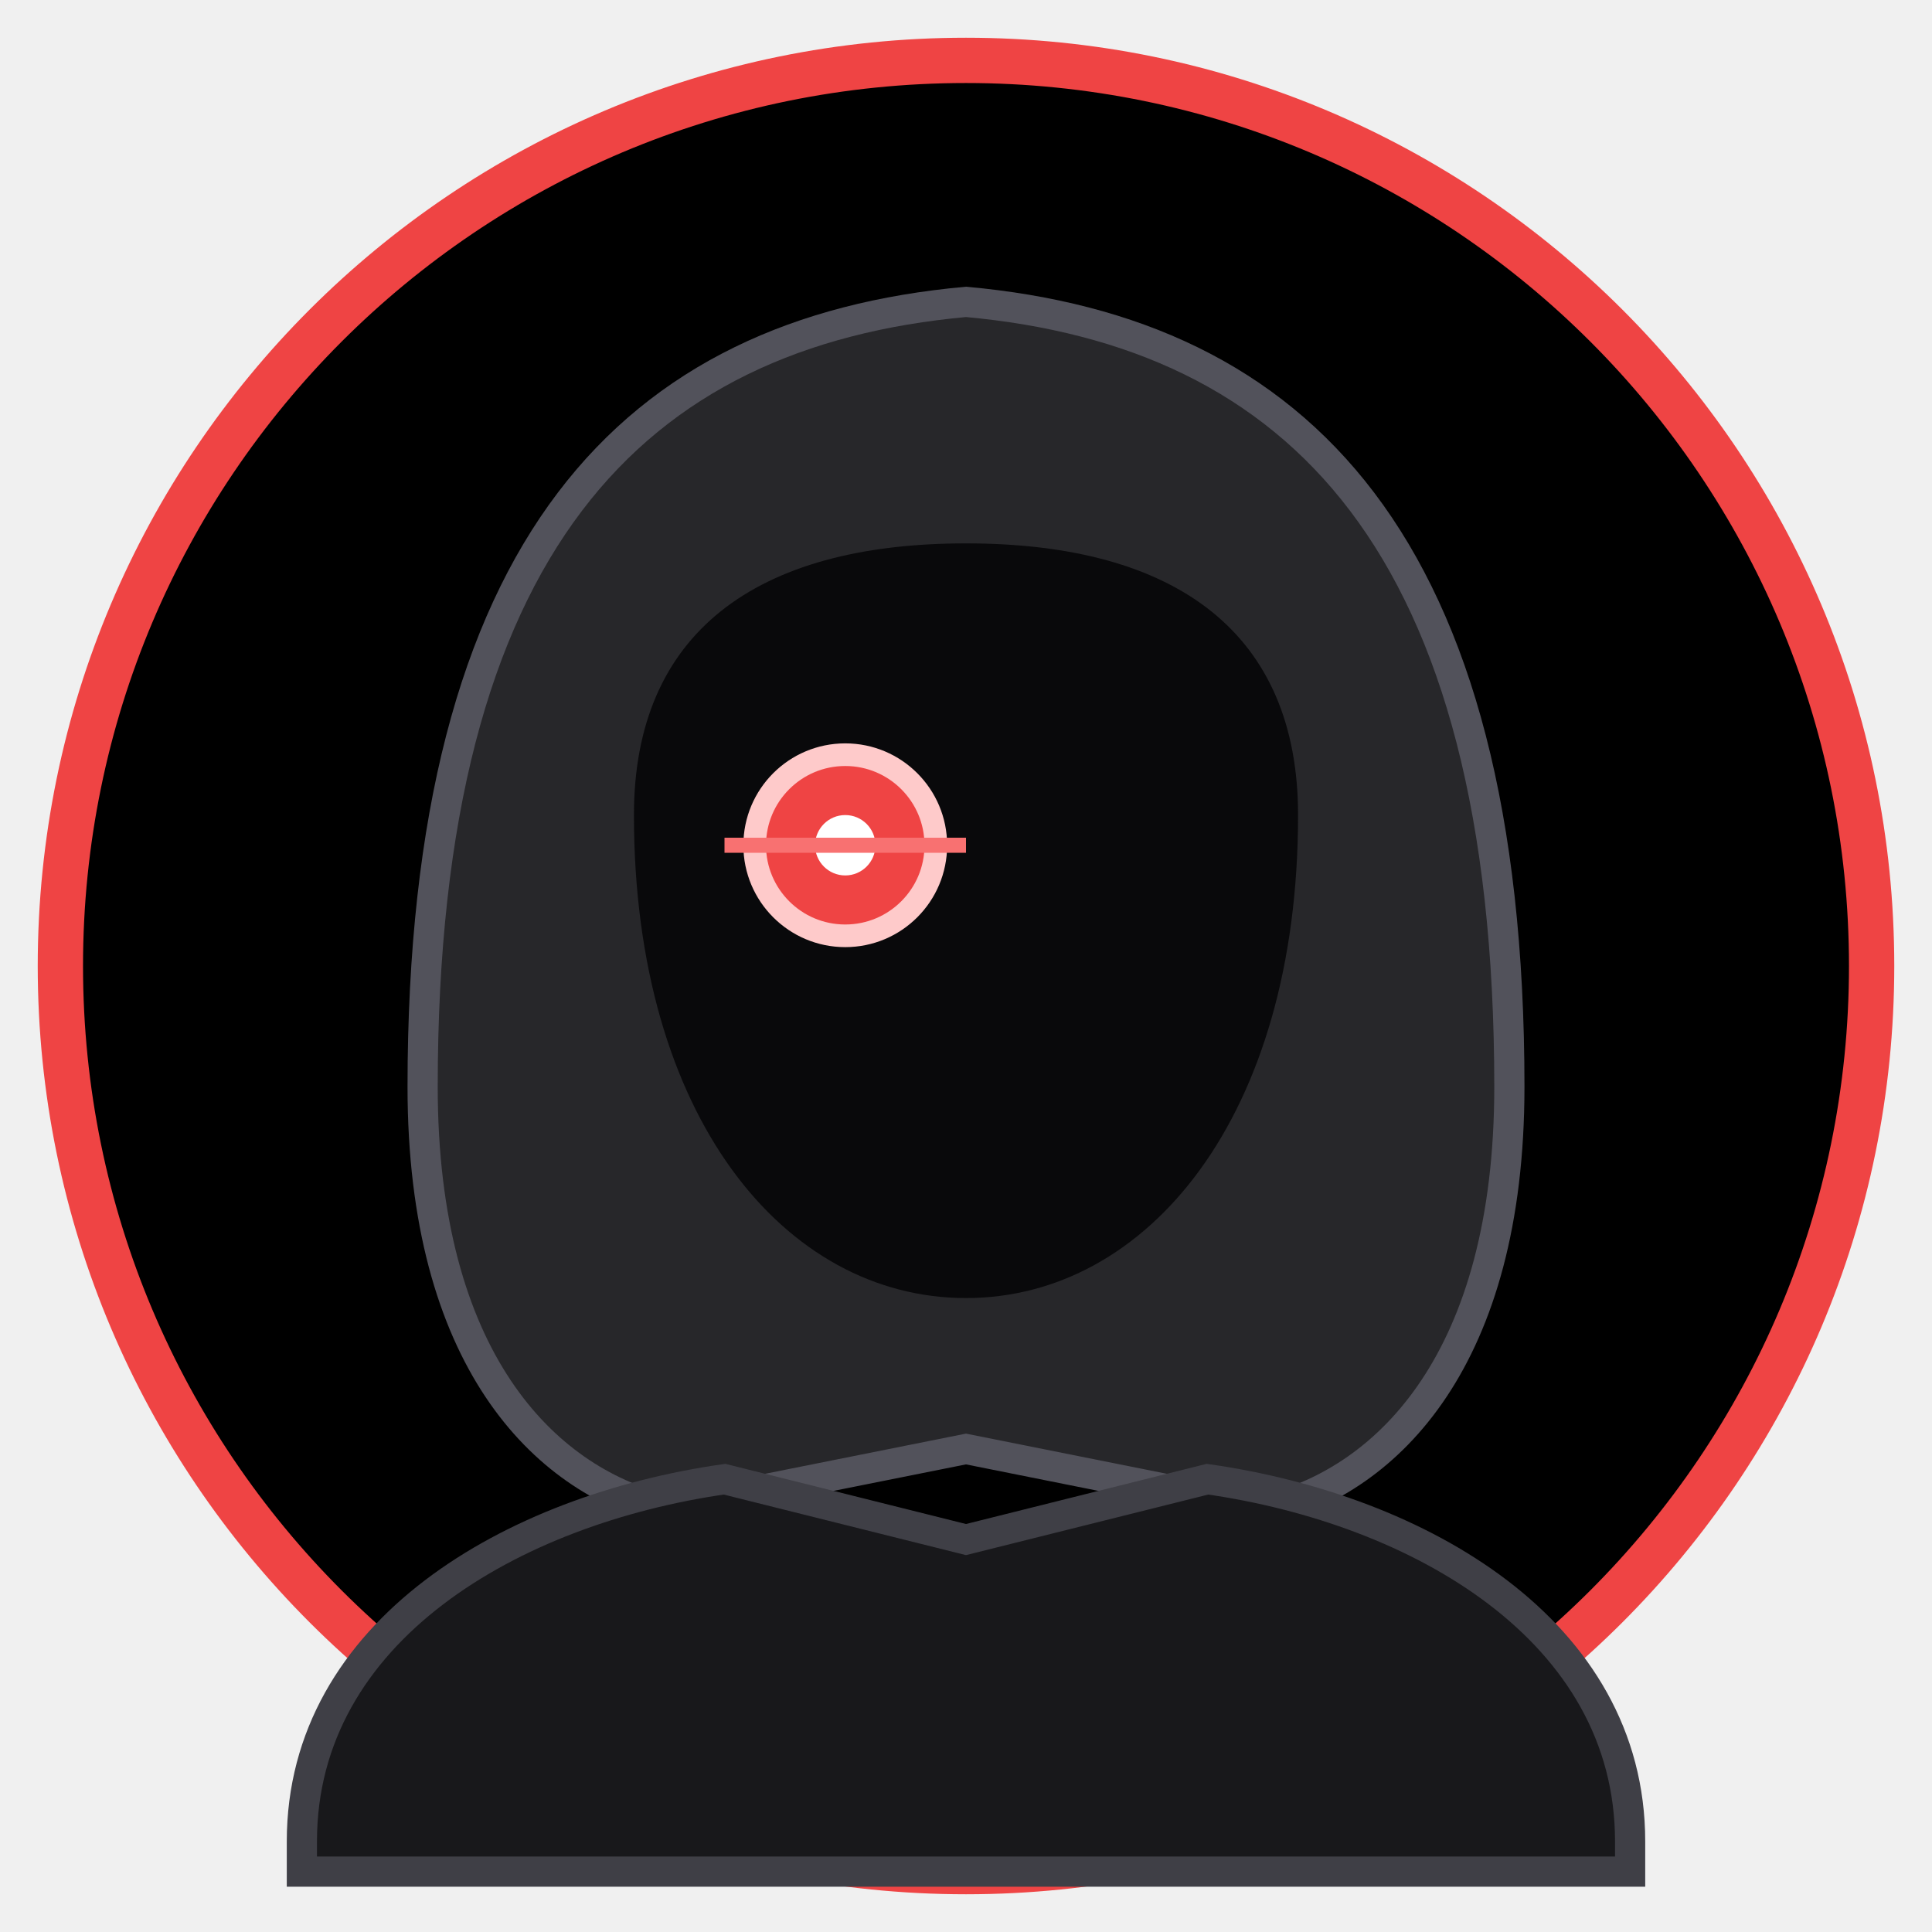
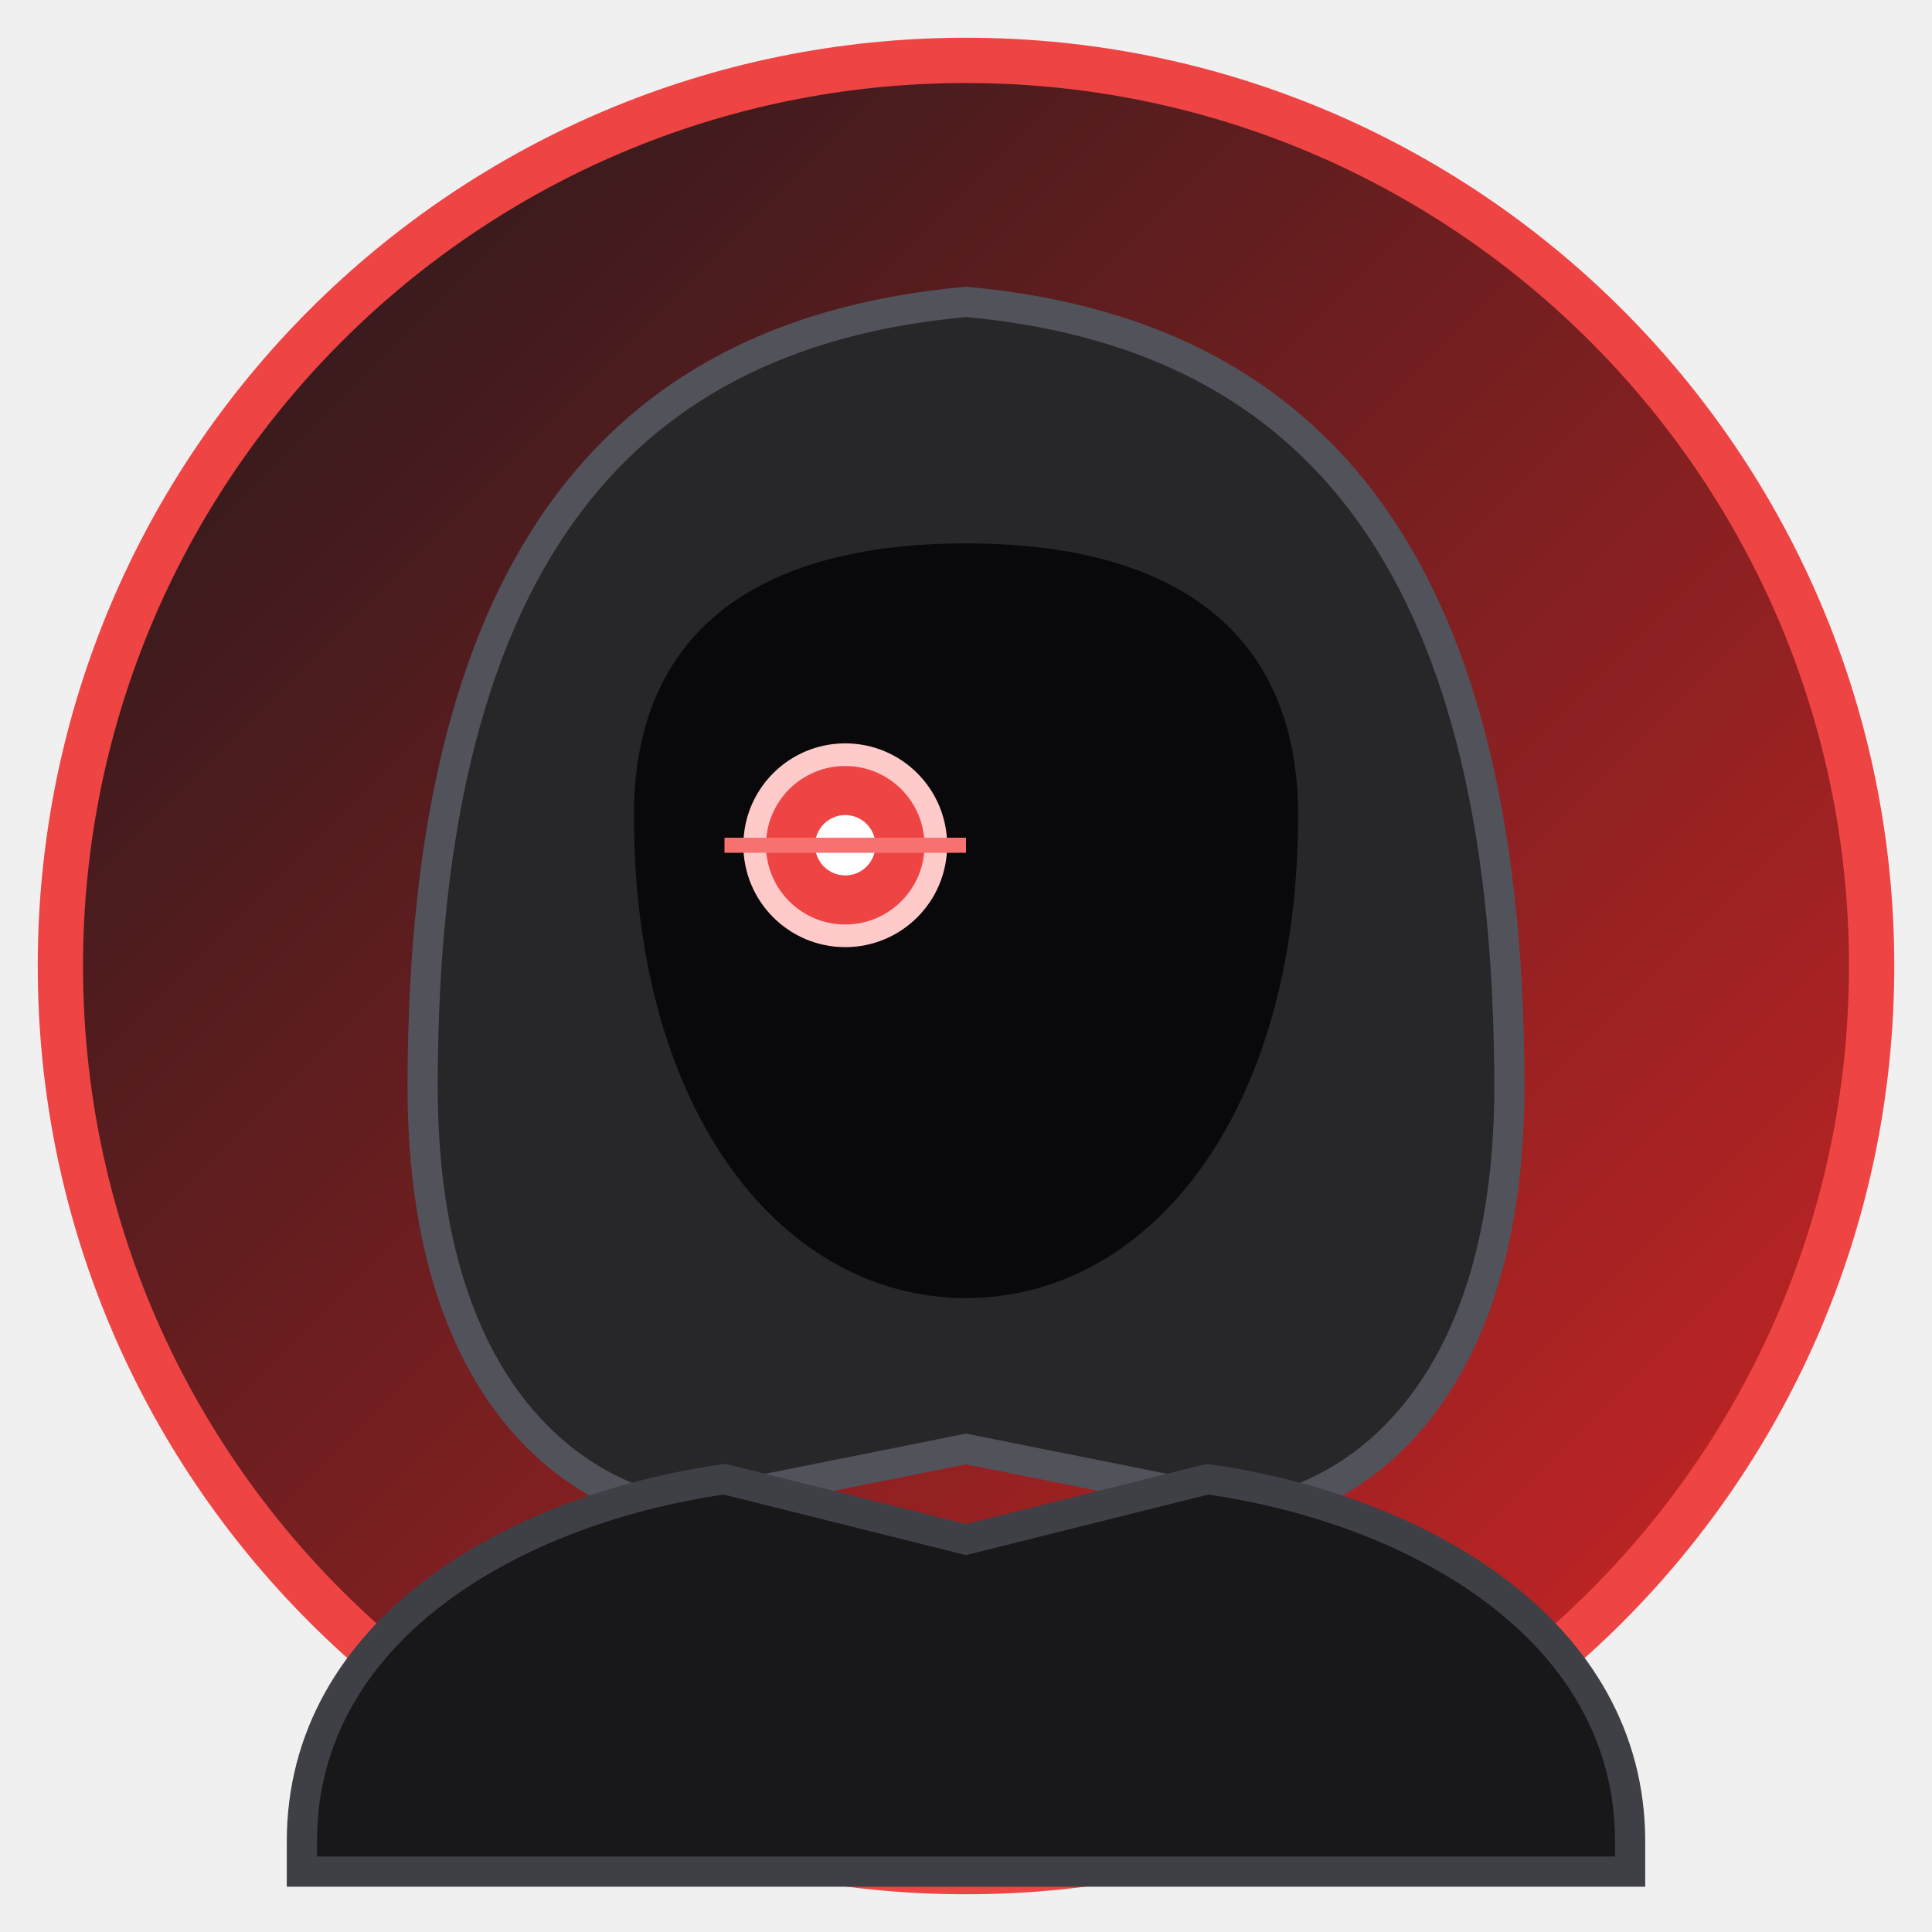
<svg xmlns="http://www.w3.org/2000/svg" width="128" height="128" viewBox="0 0 128 128" fill="none">
  <defs>
    <linearGradient id="av2Bg" x1="0" y1="0" x2="128" y2="128" gradientUnits="userSpaceOnUse">
-       <stop stopColor="#18181B" />
-       <stop offset="1" stopColor="#DC2626" />
+       <stop stop-color="#18181B" />
+       <stop offset="1" stop-color="#DC2626" />
    </linearGradient>
  </defs>
  <circle cx="64" cy="64" r="60" fill="url(#av2Bg)" stroke="#EF4444" stroke-width="3" />
  <path d="M28 72C28 36 42 22 64 20C86 22 100 36 100 72C100 90 92 98 84 100L64 96L44 100C36 98 28 90 28 72Z" fill="#27272A" stroke="#52525B" stroke-width="2" />
  <path d="M42 54C42 42 50 36 64 36C78 36 86 42 86 54C86 74 76 86 64 86C52 86 42 74 42 54Z" fill="#09090B" />
  <circle cx="56" cy="56" r="6" fill="#EF4444" stroke="#FECACA" stroke-width="1.5" />
  <circle cx="56" cy="56" r="2" fill="#FFFFFF" />
  <line x1="48" y1="56" x2="64" y2="56" stroke="#F87171" stroke-width="1" />
  <path d="M20 122C20 108 34 100 48 98L64 102L80 98C94 100 108 108 108 122V124H20V122Z" fill="#18181B" stroke="#3F3F46" stroke-width="2" />
</svg>
